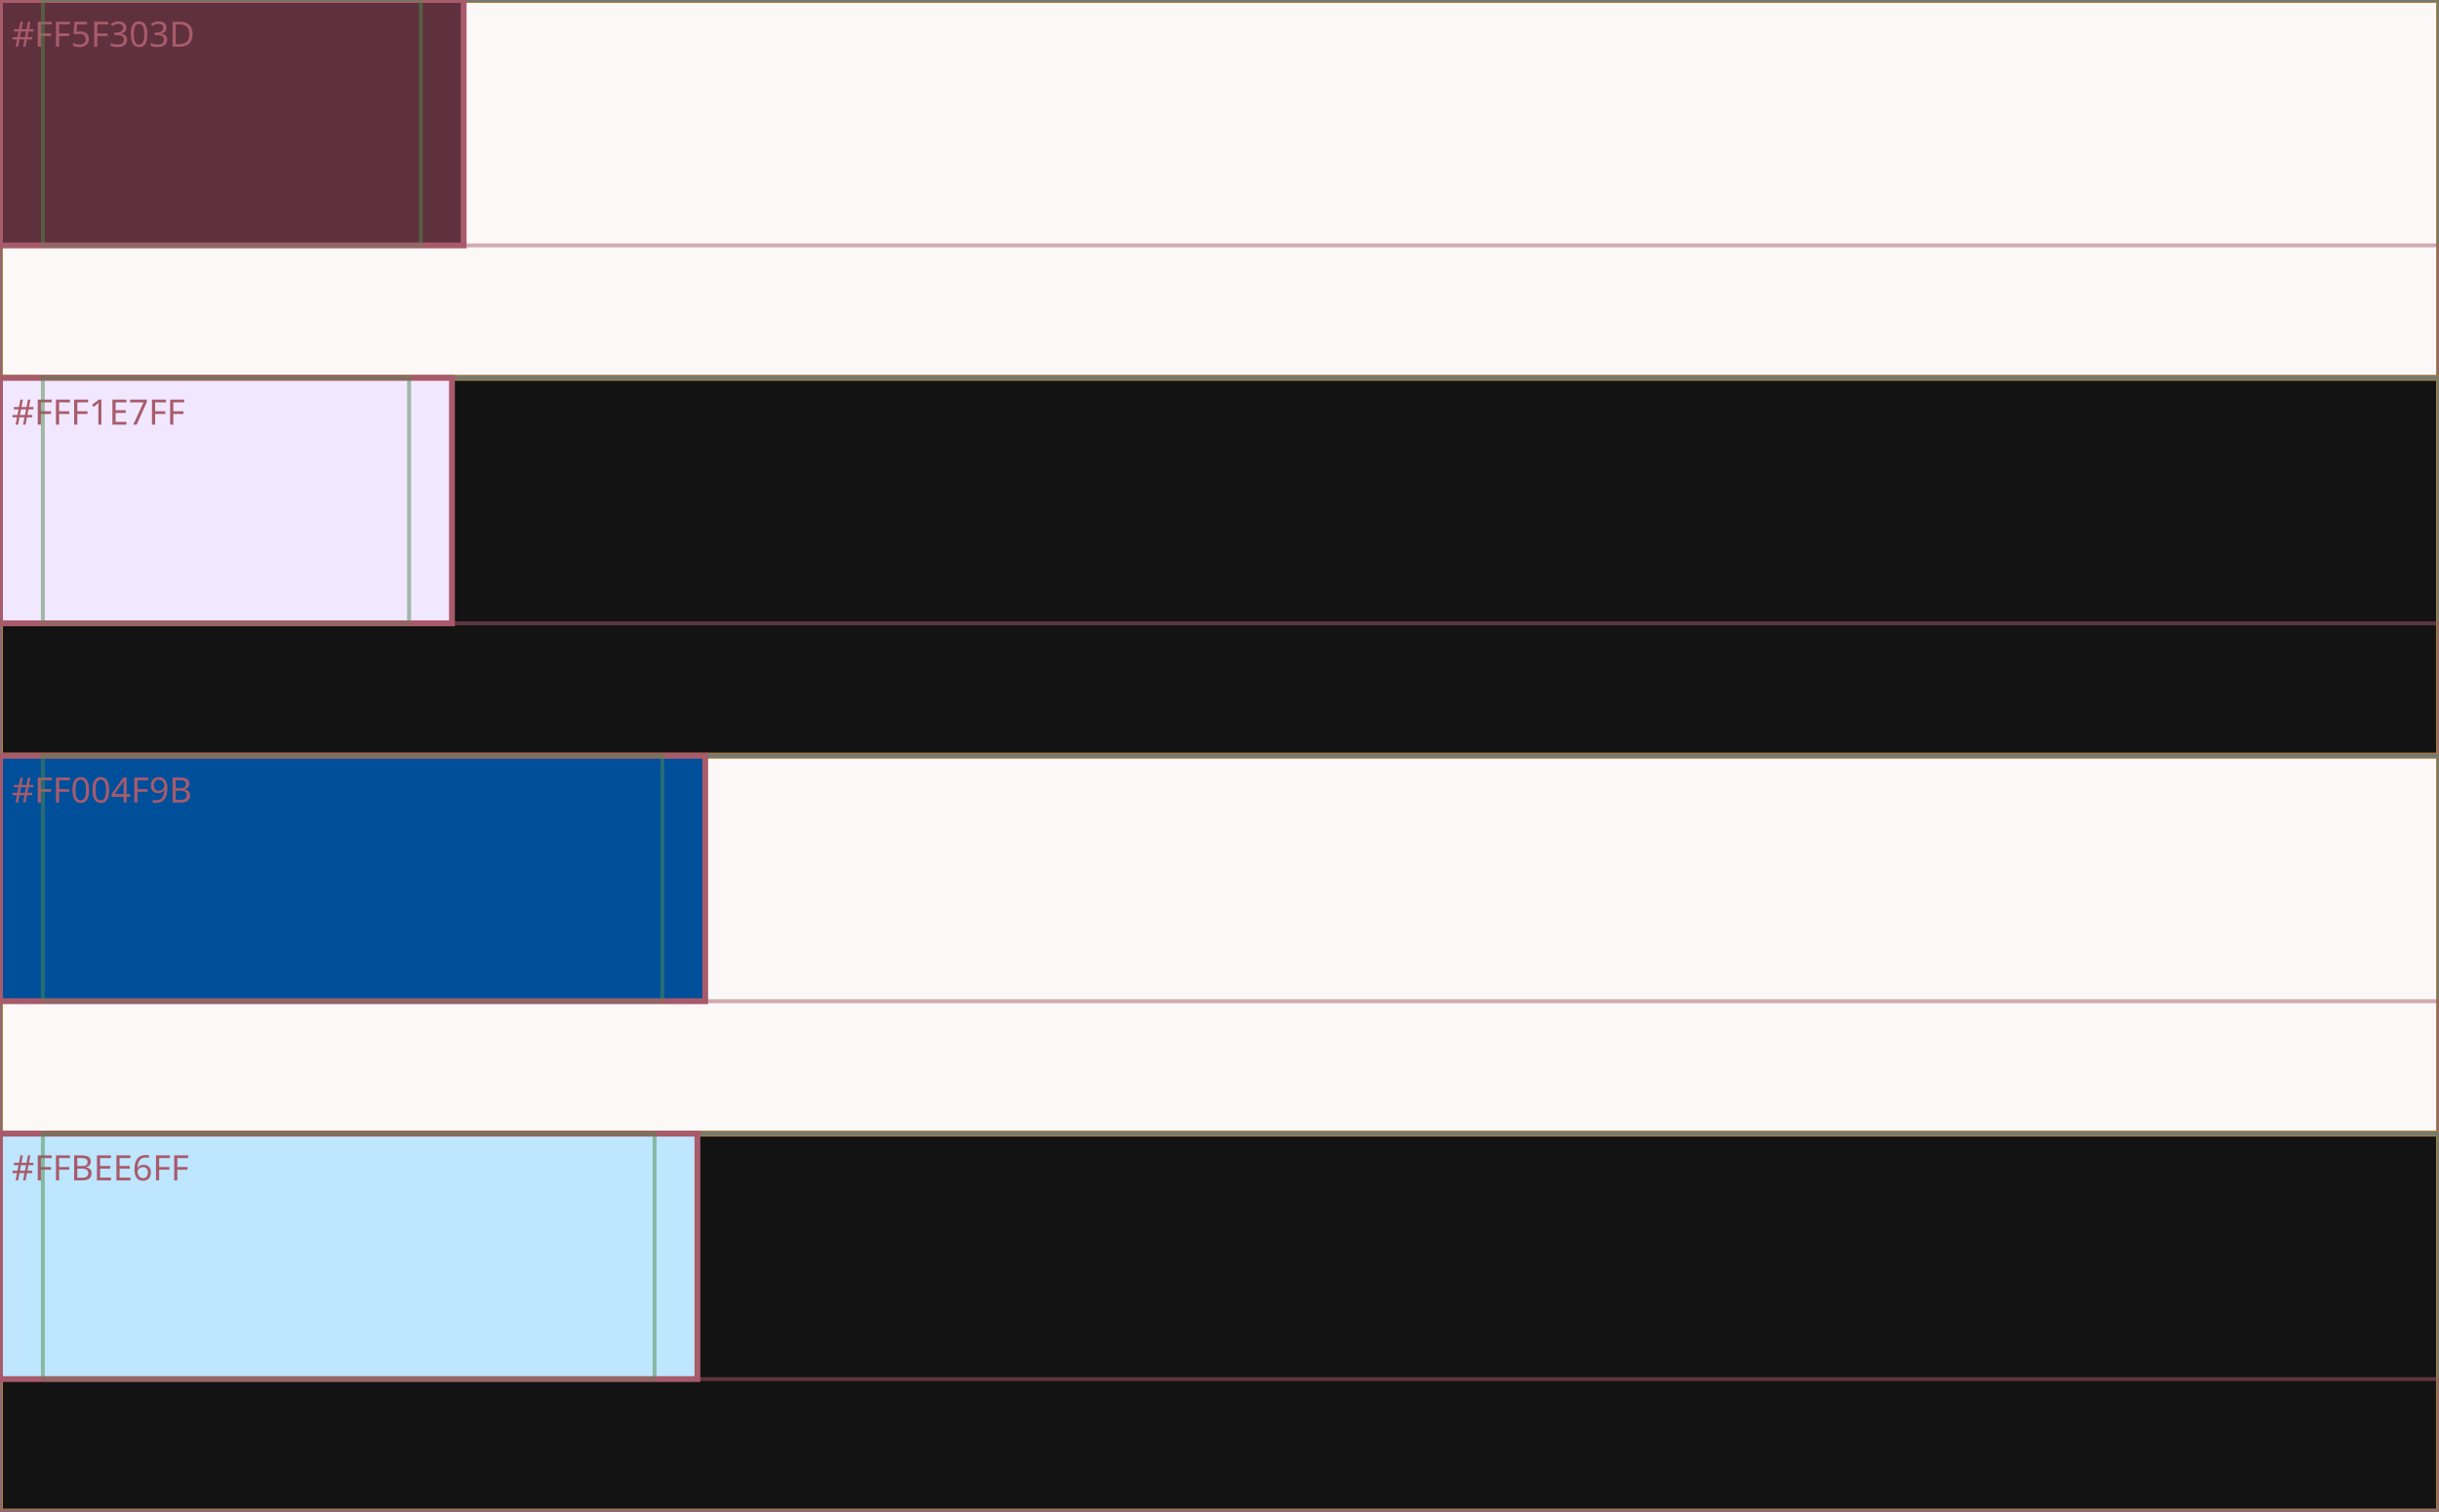
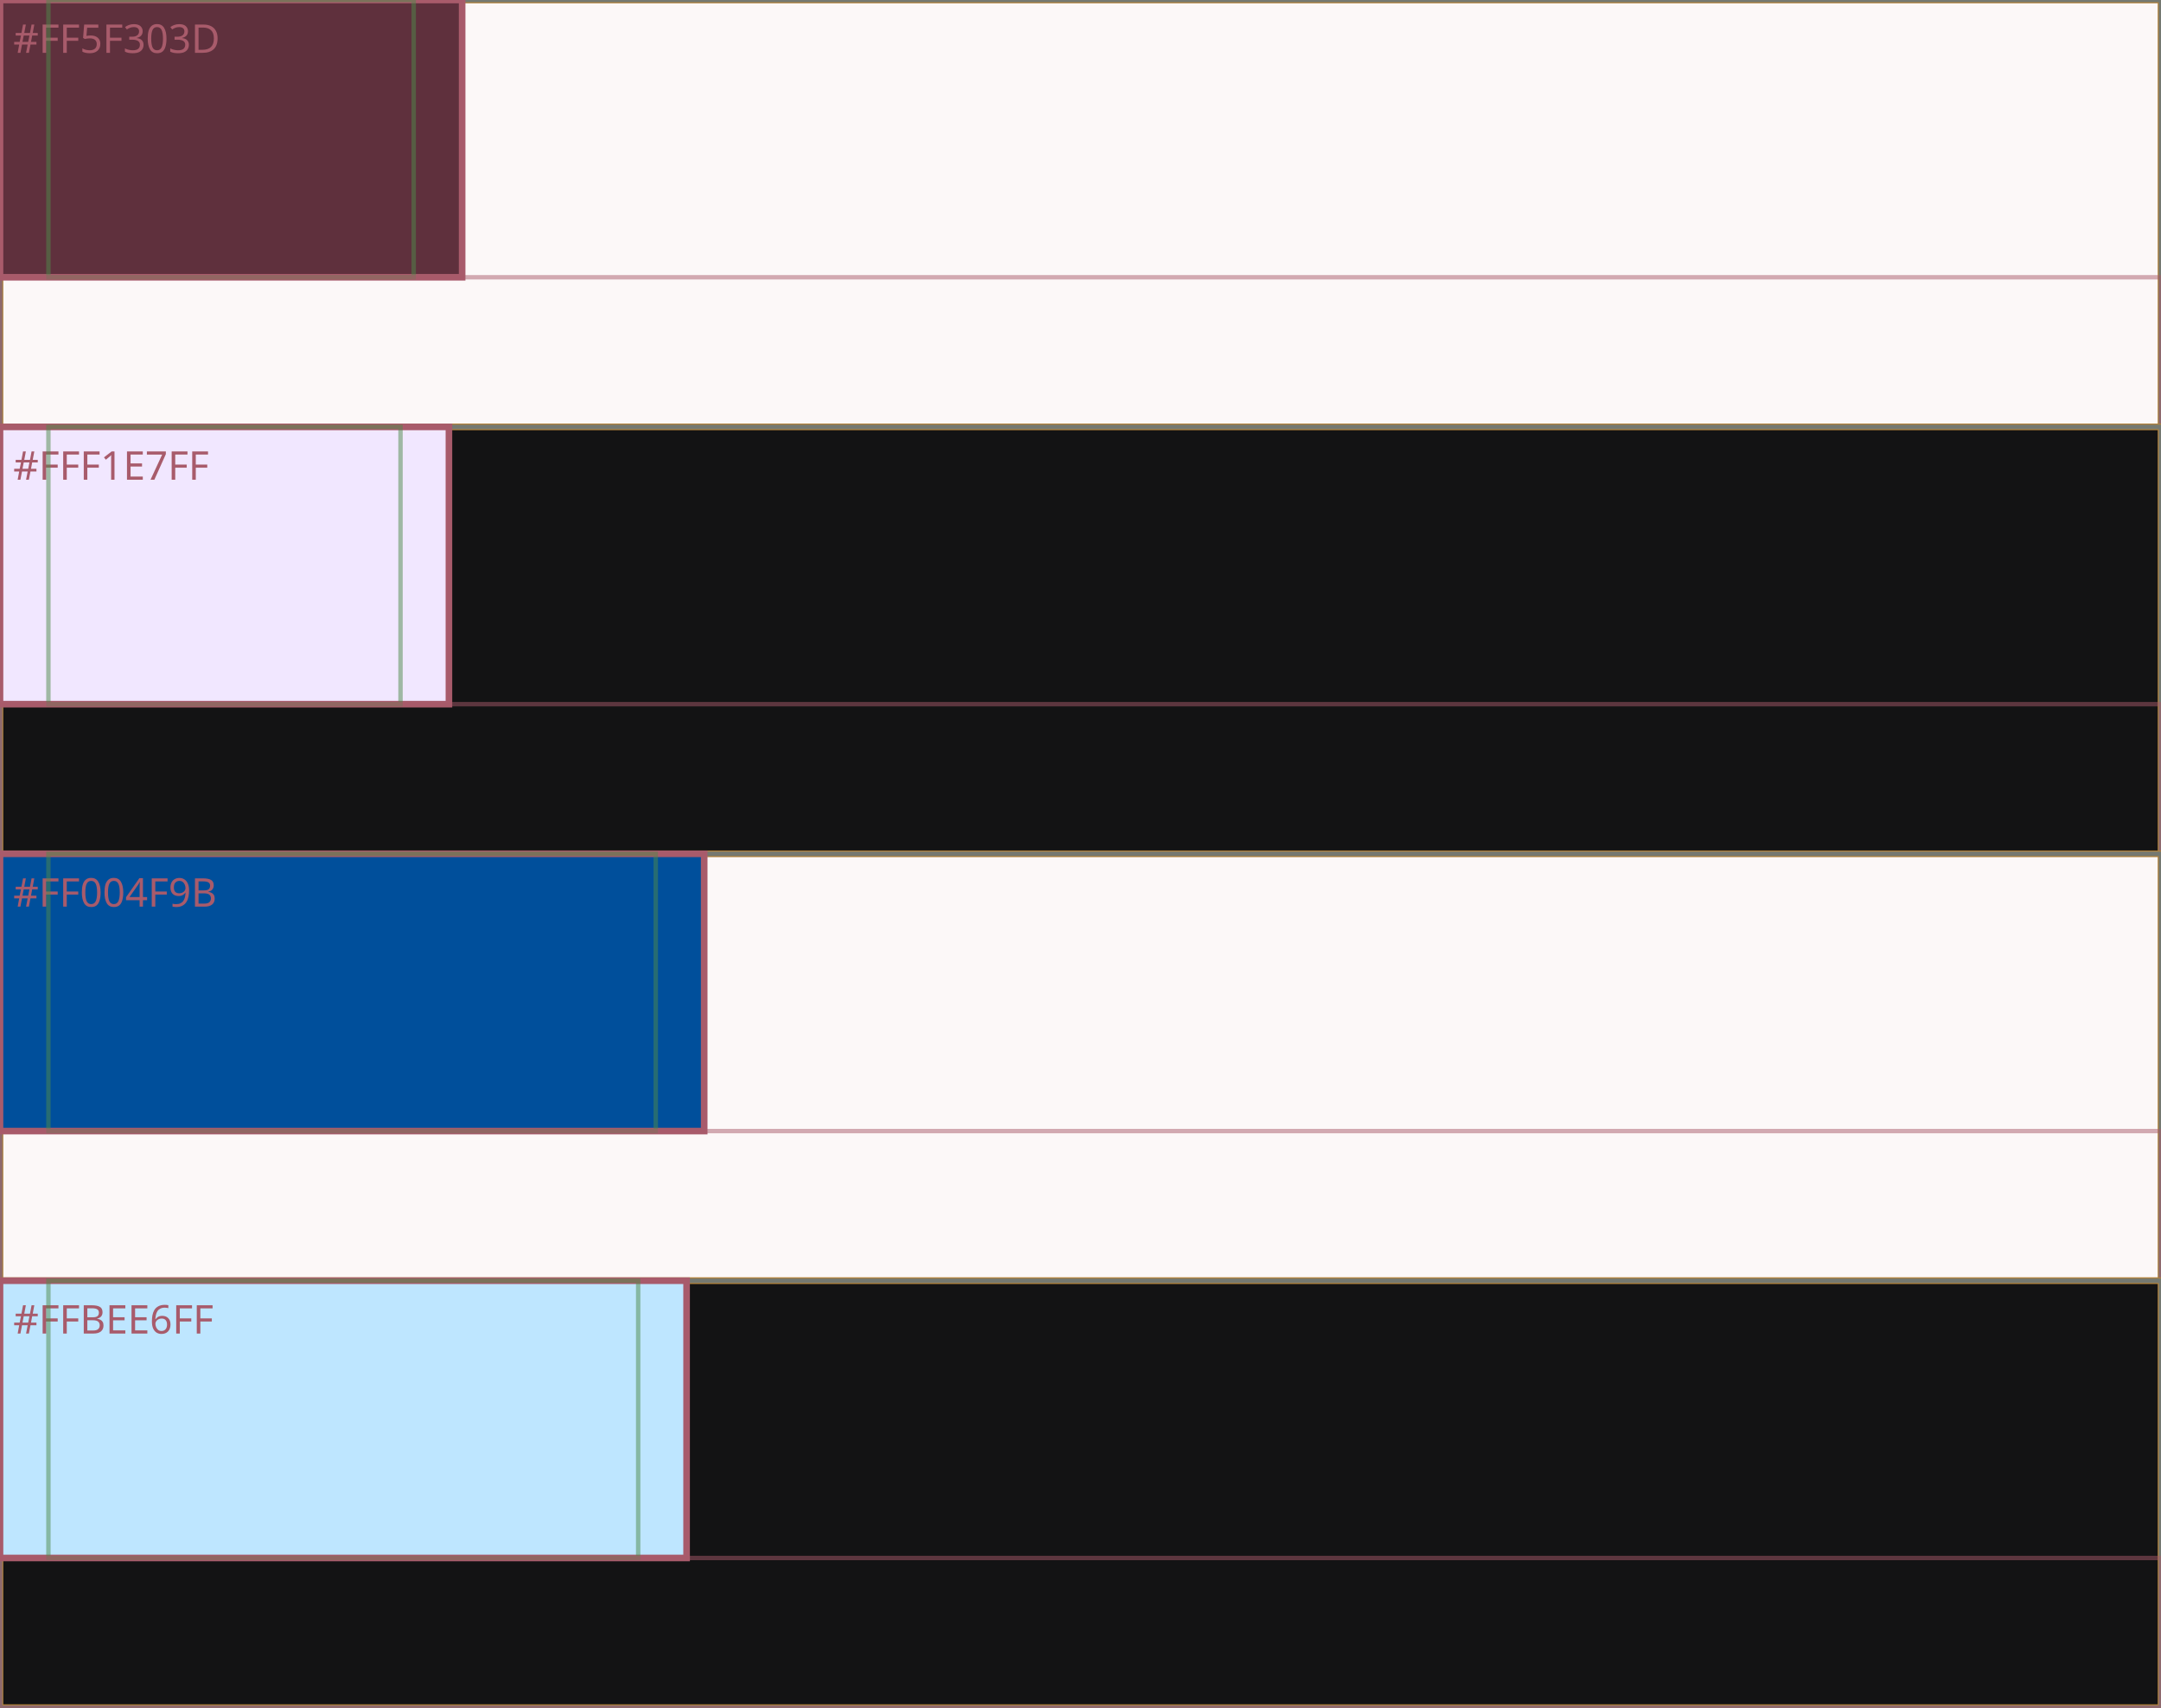
- <svg xmlns="http://www.w3.org/2000/svg" viewBox="0 0 626 388" width="626" height="388" role="img" aria-label="text-label-small-with-text-align layout wireframe">
-   <rect width="626" height="388" fill="#ffffff" />
+ <svg xmlns="http://www.w3.org/2000/svg" viewBox="0 0 491 388" width="491" height="388" role="img" aria-label="text-label-small-with-text-align layout wireframe">
+   <rect width="491" height="388" fill="#ffffff" />
  <g>
-     <rect x="0" y="0" width="626" height="388" fill="none" fill-opacity="0" stroke="#5B6470" stroke-width="1" stroke-opacity="0.5" />
+     <rect x="0" y="0" width="491" height="388" fill="none" fill-opacity="0" stroke="#5B6470" stroke-width="1" stroke-opacity="0.5" />
  </g>
  <g>
-     <rect x="0" y="0" width="626" height="388" fill="#FFFFFF" fill-opacity="1" stroke="#2E7D6B" stroke-width="1.5" stroke-opacity="1" />
-     <text x="3" y="12" font-family="system-ui, sans-serif" font-size="9" fill="#2E7D6B">#FFFFFFFF</text>
+     <rect x="0" y="0" width="491" height="388" fill="none" fill-opacity="0" stroke="#2E7D6B" stroke-width="1" stroke-opacity="0.5" />
  </g>
  <g>
-     <rect x="0" y="0" width="626" height="388" fill="none" fill-opacity="0" stroke="#8E6BA8" stroke-width="1" stroke-opacity="0.5" />
+     <rect x="0" y="0" width="491" height="388" fill="none" fill-opacity="0" stroke="#8E6BA8" stroke-width="1" stroke-opacity="0.5" />
  </g>
  <g>
-     <rect x="0" y="0" width="626" height="97" fill="#FCF8F8" fill-opacity="1" stroke="#B0813B" stroke-width="1.5" stroke-opacity="1" />
+     <rect x="0" y="0" width="491" height="97" fill="#FCF8F8" fill-opacity="1" stroke="#B0813B" stroke-width="1.5" stroke-opacity="1" />
    <text x="3" y="12" font-family="system-ui, sans-serif" font-size="9" fill="#B0813B">#FFFCF8F8</text>
  </g>
  <g>
-     <rect x="0" y="0" width="626" height="97" fill="none" fill-opacity="0" stroke="#3B72A8" stroke-width="1" stroke-opacity="0.5" />
+     <rect x="0" y="0" width="491" height="97" fill="none" fill-opacity="0" stroke="#3B72A8" stroke-width="1" stroke-opacity="0.5" />
  </g>
  <g>
-     <rect x="0" y="0" width="119" height="63" fill="#5F303D" fill-opacity="1" stroke="#A85B6B" stroke-width="1.5" stroke-opacity="1" />
+     <rect x="0" y="0" width="105" height="63" fill="#5F303D" fill-opacity="1" stroke="#A85B6B" stroke-width="1.5" stroke-opacity="1" />
    <text x="3" y="12" font-family="system-ui, sans-serif" font-size="9" fill="#A85B6B">#FF5F303D</text>
  </g>
  <g>
-     <rect x="11" y="0" width="97" height="63" fill="none" fill-opacity="0" stroke="#4F8A4A" stroke-width="1" stroke-opacity="0.5" />
+     <rect x="11" y="0" width="83" height="63" fill="none" fill-opacity="0" stroke="#4F8A4A" stroke-width="1" stroke-opacity="0.5" />
  </g>
  <g>
-     <rect x="0" y="63" width="626" height="34" fill="none" fill-opacity="0" stroke="#A85B6B" stroke-width="1" stroke-opacity="0.5" />
+     <rect x="0" y="63" width="491" height="34" fill="none" fill-opacity="0" stroke="#A85B6B" stroke-width="1" stroke-opacity="0.5" />
  </g>
  <g>
-     <rect x="0" y="97" width="626" height="97" fill="#131314" fill-opacity="1" stroke="#B0813B" stroke-width="1.5" stroke-opacity="1" />
+     <rect x="0" y="97" width="491" height="97" fill="#131314" fill-opacity="1" stroke="#B0813B" stroke-width="1.5" stroke-opacity="1" />
    <text x="3" y="109" font-family="system-ui, sans-serif" font-size="9" fill="#B0813B">#FF131314</text>
  </g>
  <g>
-     <rect x="0" y="97" width="626" height="97" fill="none" fill-opacity="0" stroke="#3B72A8" stroke-width="1" stroke-opacity="0.5" />
+     <rect x="0" y="97" width="491" height="97" fill="none" fill-opacity="0" stroke="#3B72A8" stroke-width="1" stroke-opacity="0.5" />
  </g>
  <g>
-     <rect x="0" y="97" width="116" height="63" fill="#F1E7FF" fill-opacity="1" stroke="#A85B6B" stroke-width="1.5" stroke-opacity="1" />
+     <rect x="0" y="97" width="102" height="63" fill="#F1E7FF" fill-opacity="1" stroke="#A85B6B" stroke-width="1.5" stroke-opacity="1" />
    <text x="3" y="109" font-family="system-ui, sans-serif" font-size="9" fill="#A85B6B">#FFF1E7FF</text>
  </g>
  <g>
-     <rect x="11" y="97" width="94" height="63" fill="none" fill-opacity="0" stroke="#4F8A4A" stroke-width="1" stroke-opacity="0.5" />
+     <rect x="11" y="97" width="80" height="63" fill="none" fill-opacity="0" stroke="#4F8A4A" stroke-width="1" stroke-opacity="0.5" />
  </g>
  <g>
-     <rect x="0" y="160" width="626" height="34" fill="none" fill-opacity="0" stroke="#A85B6B" stroke-width="1" stroke-opacity="0.5" />
+     <rect x="0" y="160" width="491" height="34" fill="none" fill-opacity="0" stroke="#A85B6B" stroke-width="1" stroke-opacity="0.5" />
  </g>
  <g>
-     <rect x="0" y="194" width="626" height="97" fill="#FCF8F8" fill-opacity="1" stroke="#B0813B" stroke-width="1.5" stroke-opacity="1" />
+     <rect x="0" y="194" width="491" height="97" fill="#FCF8F8" fill-opacity="1" stroke="#B0813B" stroke-width="1.5" stroke-opacity="1" />
    <text x="3" y="206" font-family="system-ui, sans-serif" font-size="9" fill="#B0813B">#FFFCF8F8</text>
  </g>
  <g>
-     <rect x="0" y="194" width="626" height="97" fill="none" fill-opacity="0" stroke="#3B72A8" stroke-width="1" stroke-opacity="0.5" />
+     <rect x="0" y="194" width="491" height="97" fill="none" fill-opacity="0" stroke="#3B72A8" stroke-width="1" stroke-opacity="0.5" />
  </g>
  <g>
-     <rect x="0" y="194" width="181" height="63" fill="#004F9B" fill-opacity="1" stroke="#A85B6B" stroke-width="1.5" stroke-opacity="1" />
+     <rect x="0" y="194" width="160" height="63" fill="#004F9B" fill-opacity="1" stroke="#A85B6B" stroke-width="1.5" stroke-opacity="1" />
    <text x="3" y="206" font-family="system-ui, sans-serif" font-size="9" fill="#A85B6B">#FF004F9B</text>
  </g>
  <g>
-     <rect x="11" y="194" width="159" height="63" fill="none" fill-opacity="0" stroke="#4F8A4A" stroke-width="1" stroke-opacity="0.5" />
+     <rect x="11" y="194" width="138" height="63" fill="none" fill-opacity="0" stroke="#4F8A4A" stroke-width="1" stroke-opacity="0.5" />
  </g>
  <g>
-     <rect x="0" y="257" width="626" height="34" fill="none" fill-opacity="0" stroke="#A85B6B" stroke-width="1" stroke-opacity="0.5" />
+     <rect x="0" y="257" width="491" height="34" fill="none" fill-opacity="0" stroke="#A85B6B" stroke-width="1" stroke-opacity="0.5" />
  </g>
  <g>
-     <rect x="0" y="291" width="626" height="97" fill="#131314" fill-opacity="1" stroke="#B0813B" stroke-width="1.5" stroke-opacity="1" />
+     <rect x="0" y="291" width="491" height="97" fill="#131314" fill-opacity="1" stroke="#B0813B" stroke-width="1.5" stroke-opacity="1" />
    <text x="3" y="303" font-family="system-ui, sans-serif" font-size="9" fill="#B0813B">#FF131314</text>
  </g>
  <g>
-     <rect x="0" y="291" width="626" height="97" fill="none" fill-opacity="0" stroke="#3B72A8" stroke-width="1" stroke-opacity="0.5" />
+     <rect x="0" y="291" width="491" height="97" fill="none" fill-opacity="0" stroke="#3B72A8" stroke-width="1" stroke-opacity="0.5" />
  </g>
  <g>
-     <rect x="0" y="291" width="179" height="63" fill="#BEE6FF" fill-opacity="1" stroke="#A85B6B" stroke-width="1.5" stroke-opacity="1" />
+     <rect x="0" y="291" width="156" height="63" fill="#BEE6FF" fill-opacity="1" stroke="#A85B6B" stroke-width="1.5" stroke-opacity="1" />
    <text x="3" y="303" font-family="system-ui, sans-serif" font-size="9" fill="#A85B6B">#FFBEE6FF</text>
  </g>
  <g>
-     <rect x="11" y="291" width="157" height="63" fill="none" fill-opacity="0" stroke="#4F8A4A" stroke-width="1" stroke-opacity="0.5" />
+     <rect x="11" y="291" width="134" height="63" fill="none" fill-opacity="0" stroke="#4F8A4A" stroke-width="1" stroke-opacity="0.5" />
  </g>
  <g>
-     <rect x="0" y="354" width="626" height="34" fill="none" fill-opacity="0" stroke="#A85B6B" stroke-width="1" stroke-opacity="0.5" />
+     <rect x="0" y="354" width="491" height="34" fill="none" fill-opacity="0" stroke="#A85B6B" stroke-width="1" stroke-opacity="0.5" />
  </g>
</svg>
